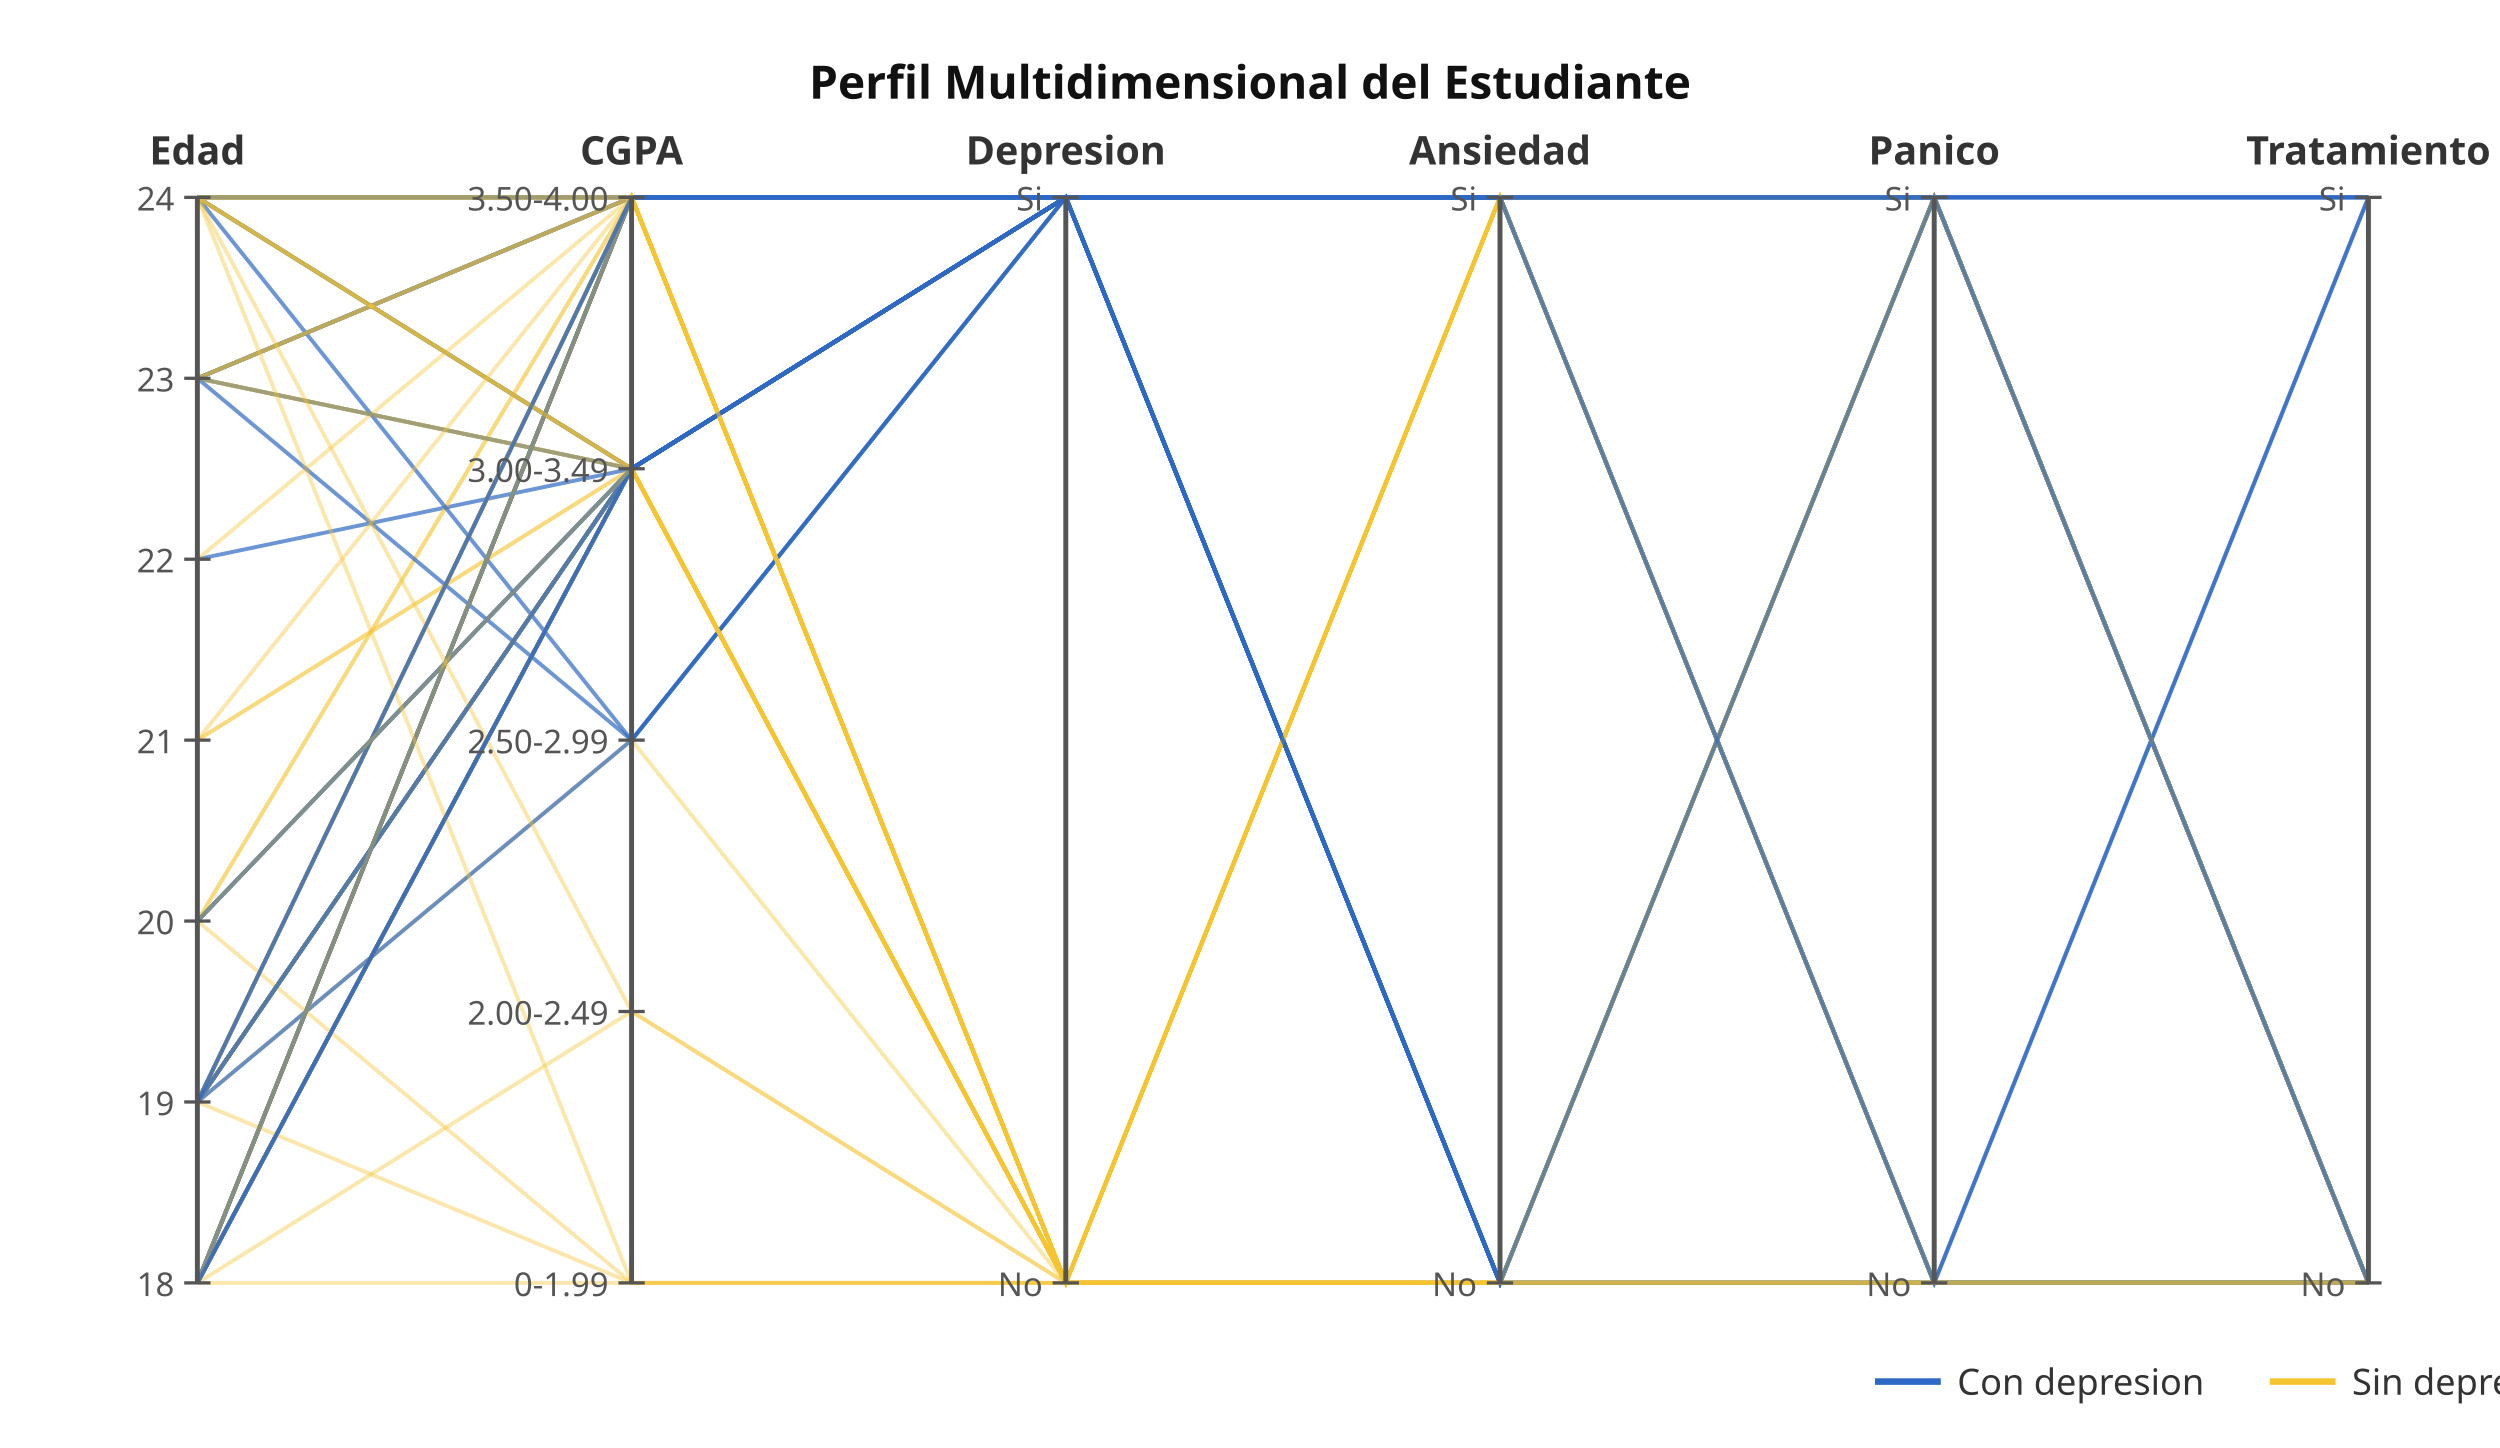
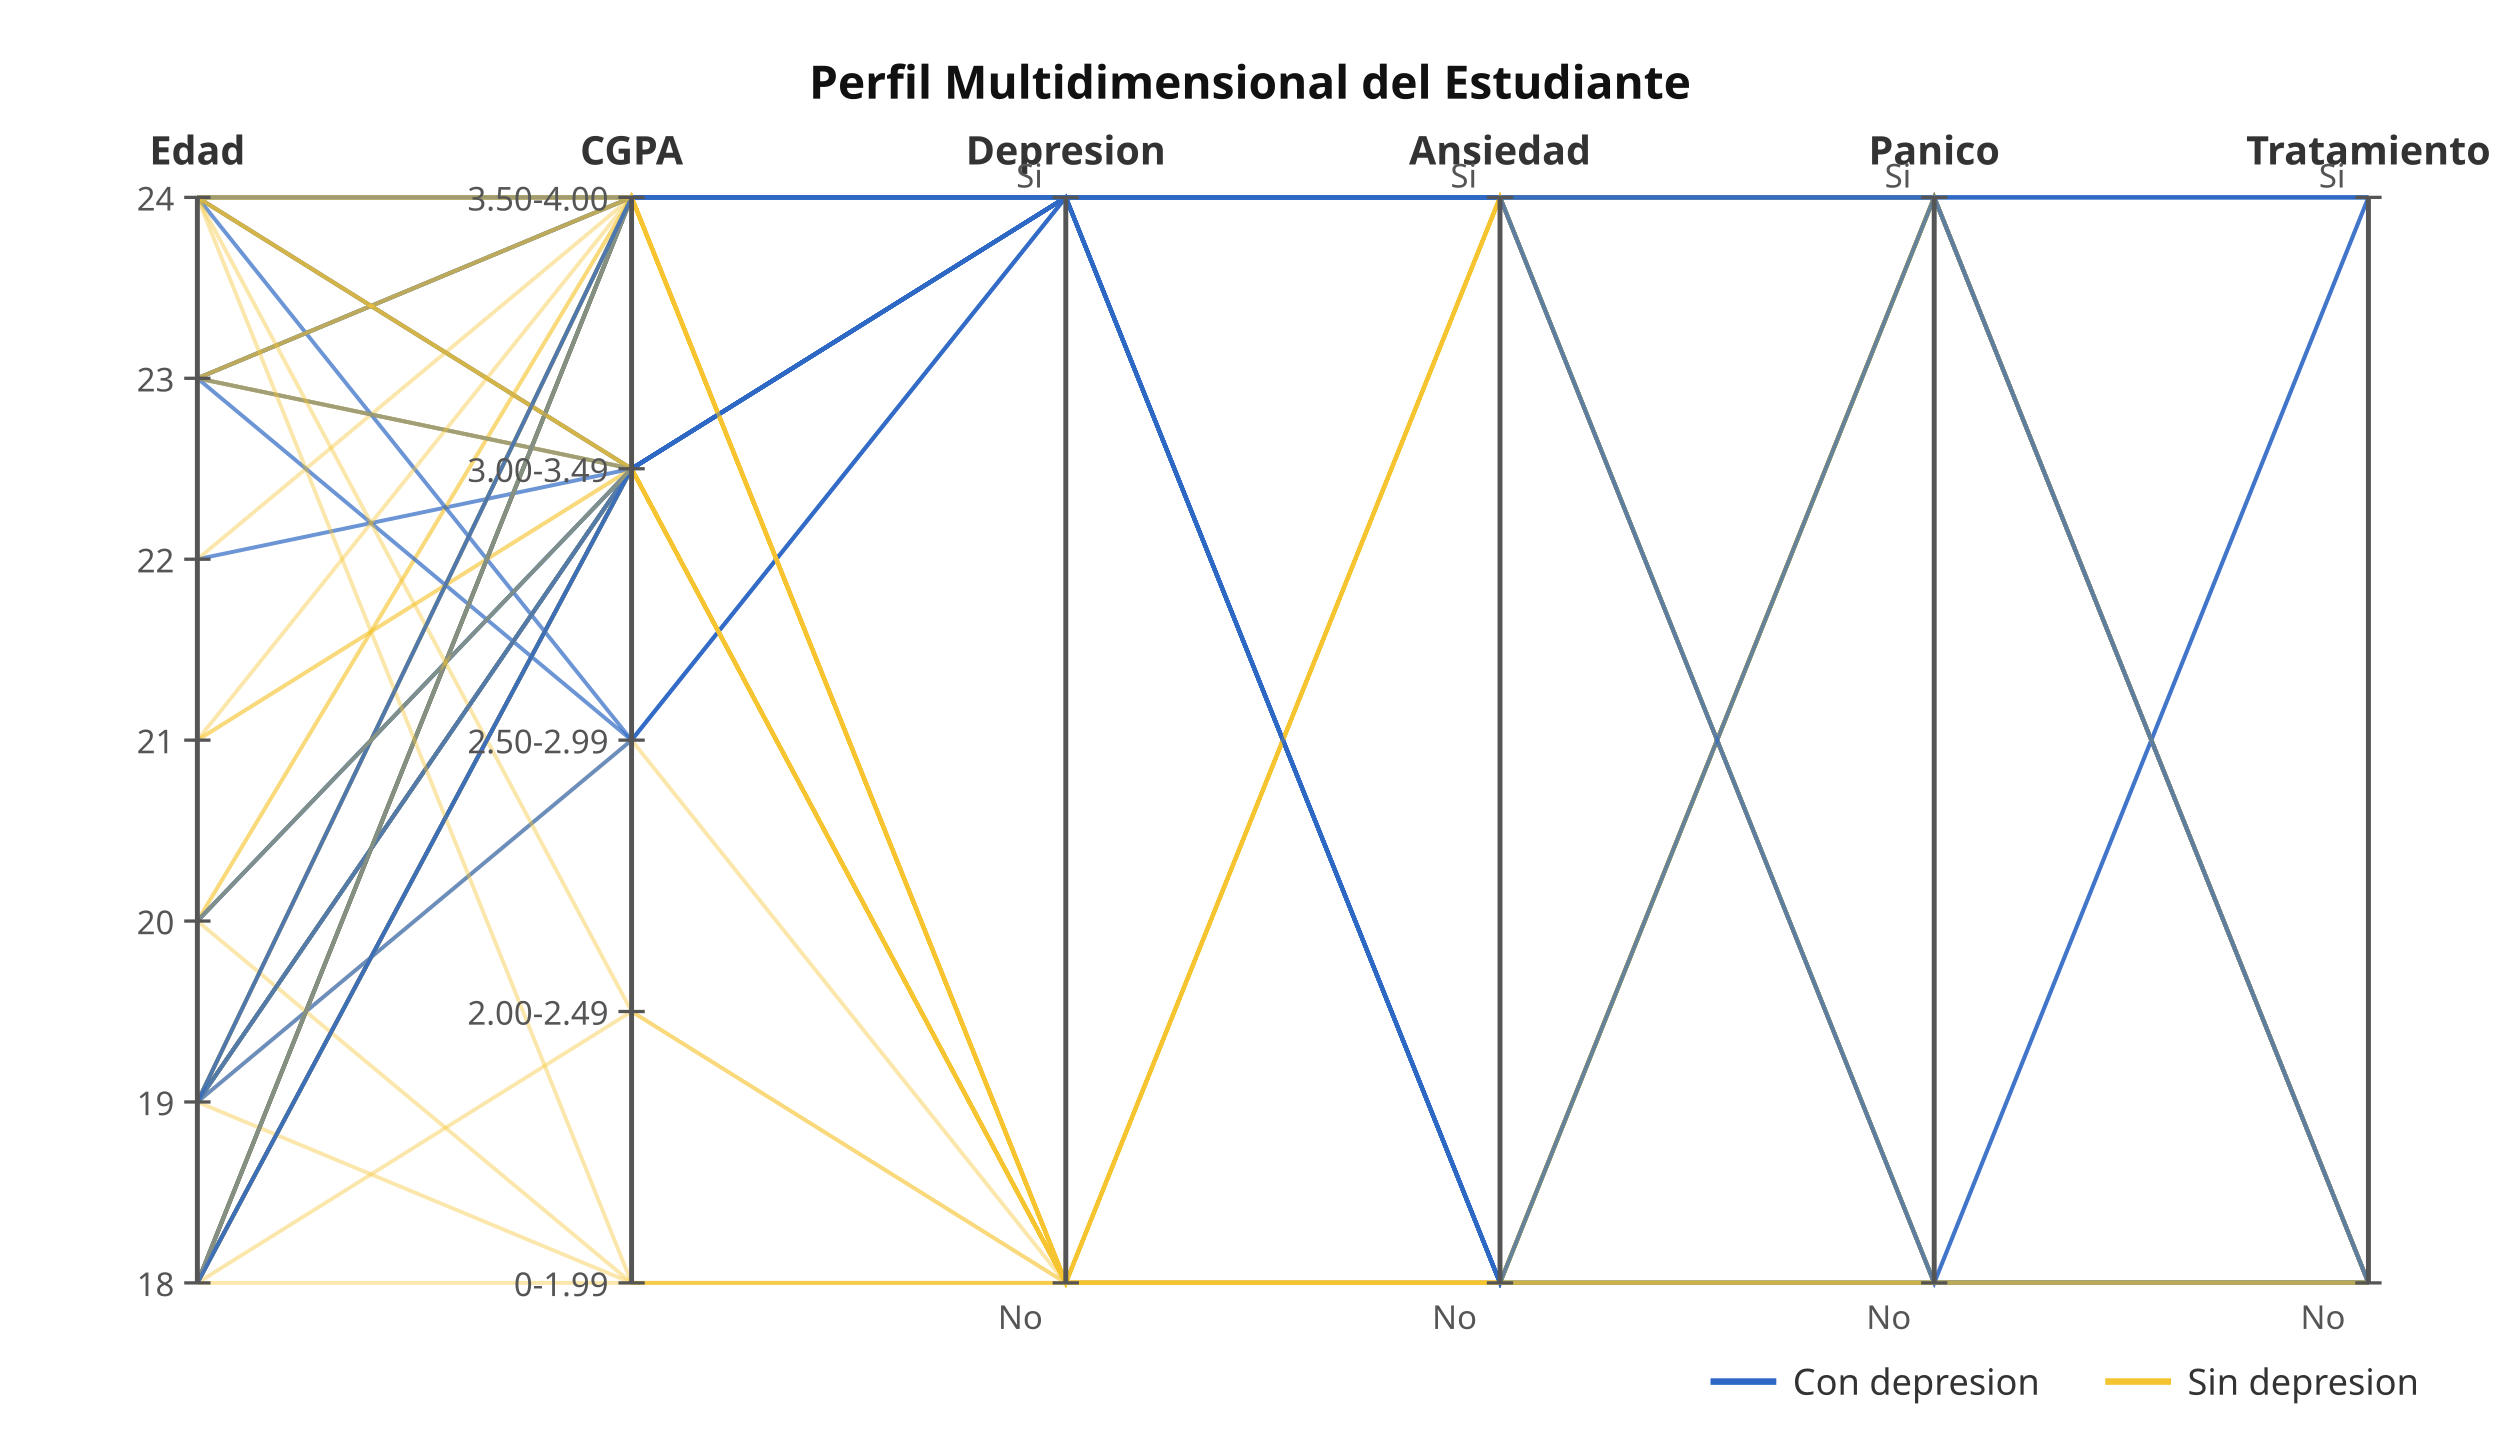
<svg xmlns="http://www.w3.org/2000/svg" width="760" height="440">
  <style>
    .title      { font-family: sans-serif; font-size: 14px; font-weight: bold; fill: #111; }
    .axis-title { font-family: sans-serif; font-size: 12px; fill: #333; font-weight: bold; }
    .tick-lbl   { font-family: sans-serif; font-size: 10px; fill: #555; }
    .legend-txt { font-family: sans-serif; font-size: 11px; fill: #333; }
  </style>
  <text class="title" x="380.0" y="30" text-anchor="middle">Perfil Multidimensional del Estudiante</text>
  <g transform="translate(60,60)">
    <polyline points="0,330.0 132.0,82.5 264.0,0.0 396.0,330.0 528.0,0.0 660.0,330.0" stroke="#2D68C4" stroke-width="1.2" fill="none" opacity="0.7" />
    <polyline points="0,165.0 132.0,82.5 264.0,330.0 396.0,0.0 528.0,330.0 660.0,330.0" stroke="#F4C430" stroke-width="1.2" fill="none" opacity="0.4" />
    <polyline points="0,275.0 132.0,82.5 264.0,0.0 396.0,0.0 528.0,0.0 660.0,330.0" stroke="#2D68C4" stroke-width="1.2" fill="none" opacity="0.7" />
    <polyline points="0,110.0 132.0,82.5 264.0,0.0 396.0,330.0 528.0,330.0 660.0,330.0" stroke="#2D68C4" stroke-width="1.2" fill="none" opacity="0.7" />
    <polyline points="0,55.0 132.0,82.5 264.0,330.0 396.0,330.0 528.0,330.0 660.0,330.0" stroke="#F4C430" stroke-width="1.2" fill="none" opacity="0.4" />
    <polyline points="0,275.0 132.0,0.0 264.0,330.0 396.0,330.0 528.0,0.0 660.0,330.0" stroke="#F4C430" stroke-width="1.2" fill="none" opacity="0.4" />
    <polyline points="0,55.0 132.0,0.0 264.0,0.0 396.0,330.0 528.0,0.0 660.0,330.0" stroke="#2D68C4" stroke-width="1.2" fill="none" opacity="0.7" />
    <polyline points="0,330.0 132.0,0.0 264.0,330.0 396.0,0.0 528.0,330.0 660.0,330.0" stroke="#F4C430" stroke-width="1.2" fill="none" opacity="0.4" />
    <polyline points="0,275.0 132.0,165.0 264.0,330.0 396.0,330.0 528.0,330.0 660.0,330.0" stroke="#F4C430" stroke-width="1.2" fill="none" opacity="0.4" />
    <polyline points="0,330.0 132.0,0.0 264.0,330.0 396.0,0.0 528.0,0.0 660.0,330.0" stroke="#F4C430" stroke-width="1.2" fill="none" opacity="0.4" />
    <polyline points="0,220.0 132.0,0.0 264.0,330.0 396.0,330.0 528.0,330.0 660.0,330.0" stroke="#F4C430" stroke-width="1.2" fill="none" opacity="0.4" />
    <polyline points="0,0.0 132.0,0.0 264.0,0.0 396.0,330.0 528.0,330.0 660.0,330.0" stroke="#2D68C4" stroke-width="1.2" fill="none" opacity="0.7" />
    <polyline points="0,330.0 132.0,82.5 264.0,0.0 396.0,330.0 528.0,330.0 660.0,330.0" stroke="#2D68C4" stroke-width="1.2" fill="none" opacity="0.7" />
    <polyline points="0,275.0 132.0,82.5 264.0,330.0 396.0,330.0 528.0,330.0 660.0,330.0" stroke="#F4C430" stroke-width="1.2" fill="none" opacity="0.4" />
    <polyline points="0,330.0 132.0,0.0 264.0,330.0 396.0,0.0 528.0,330.0 660.0,330.0" stroke="#F4C430" stroke-width="1.2" fill="none" opacity="0.4" />
    <polyline points="0,0.0 132.0,0.0 264.0,330.0 396.0,330.0 528.0,330.0 660.0,330.0" stroke="#F4C430" stroke-width="1.2" fill="none" opacity="0.4" />
    <polyline points="0,0.0 132.0,82.5 264.0,330.0 396.0,330.0 528.0,330.0 660.0,330.0" stroke="#F4C430" stroke-width="1.2" fill="none" opacity="0.4" />
    <polyline points="0,0.0 132.0,82.5 264.0,0.0 396.0,0.0 528.0,0.0 660.0,330.0" stroke="#2D68C4" stroke-width="1.2" fill="none" opacity="0.7" />
    <polyline points="0,220.0 132.0,0.0 264.0,330.0 396.0,0.0 528.0,330.0 660.0,330.0" stroke="#F4C430" stroke-width="1.2" fill="none" opacity="0.4" />
    <polyline points="0,330.0 132.0,0.0 264.0,0.0 396.0,0.0 528.0,0.0 660.0,330.0" stroke="#2D68C4" stroke-width="1.2" fill="none" opacity="0.7" />
    <polyline points="0,275.0 132.0,82.5 264.0,330.0 396.0,330.0 528.0,0.0 660.0,330.0" stroke="#F4C430" stroke-width="1.2" fill="none" opacity="0.4" />
    <polyline points="0,330.0 132.0,82.5 264.0,330.0 396.0,330.0 528.0,330.0 660.0,330.0" stroke="#F4C430" stroke-width="1.2" fill="none" opacity="0.4" />
    <polyline points="0,0.0 132.0,0.0 264.0,330.0 396.0,330.0 528.0,330.0 660.0,330.0" stroke="#F4C430" stroke-width="1.2" fill="none" opacity="0.4" />
    <polyline points="0,0.0 132.0,82.5 264.0,330.0 396.0,330.0 528.0,330.0 660.0,330.0" stroke="#F4C430" stroke-width="1.2" fill="none" opacity="0.4" />
    <polyline points="0,55.0 132.0,0.0 264.0,0.0 396.0,0.0 528.0,0.0 660.0,330.0" stroke="#2D68C4" stroke-width="1.2" fill="none" opacity="0.7" />
    <polyline points="0,330.0 132.0,0.0 264.0,330.0 396.0,330.0 528.0,330.0 660.0,330.0" stroke="#F4C430" stroke-width="1.2" fill="none" opacity="0.4" />
    <polyline points="0,275.0 132.0,0.0 264.0,330.0 396.0,330.0 528.0,330.0 660.0,330.0" stroke="#F4C430" stroke-width="1.2" fill="none" opacity="0.4" />
    <polyline points="0,330.0 132.0,82.5 264.0,0.0 396.0,0.0 528.0,330.0 660.0,330.0" stroke="#2D68C4" stroke-width="1.2" fill="none" opacity="0.7" />
    <polyline points="0,0.0 132.0,0.0 264.0,0.0 396.0,0.0 528.0,0.0 660.0,0.0" stroke="#2D68C4" stroke-width="1.2" fill="none" opacity="0.7" />
    <polyline points="0,0.0 132.0,0.0 264.0,330.0 396.0,330.0 528.0,330.0 660.0,330.0" stroke="#F4C430" stroke-width="1.2" fill="none" opacity="0.4" />
    <polyline points="0,55.0 132.0,82.5 264.0,330.0 396.0,330.0 528.0,330.0 660.0,330.0" stroke="#F4C430" stroke-width="1.2" fill="none" opacity="0.4" />
    <polyline points="0,330.0 132.0,82.5 264.0,330.0 396.0,330.0 528.0,330.0 660.0,330.0" stroke="#F4C430" stroke-width="1.2" fill="none" opacity="0.4" />
    <polyline points="0,275.0 132.0,0.0 264.0,330.0 396.0,330.0 528.0,0.0 660.0,330.0" stroke="#F4C430" stroke-width="1.2" fill="none" opacity="0.4" />
    <polyline points="0,330.0 132.0,0.0 264.0,0.0 396.0,0.0 528.0,330.0 660.0,0.0" stroke="#2D68C4" stroke-width="1.2" fill="none" opacity="0.7" />
    <polyline points="0,275.0 132.0,82.5 264.0,0.0 396.0,0.0 528.0,0.0 660.0,330.0" stroke="#2D68C4" stroke-width="1.2" fill="none" opacity="0.7" />
    <polyline points="0,330.0 132.0,247.5 264.0,330.0 396.0,330.0 528.0,330.0 660.0,330.0" stroke="#F4C430" stroke-width="1.2" fill="none" opacity="0.4" />
    <polyline points="0,330.0 132.0,82.5 264.0,0.0 396.0,0.0 528.0,330.0 660.0,330.0" stroke="#2D68C4" stroke-width="1.2" fill="none" opacity="0.7" />
    <polyline points="0,275.0 132.0,165.0 264.0,0.0 396.0,0.0 528.0,0.0 660.0,330.0" stroke="#2D68C4" stroke-width="1.2" fill="none" opacity="0.7" />
    <polyline points="0,330.0 132.0,0.0 264.0,330.0 396.0,330.0 528.0,330.0 660.0,330.0" stroke="#F4C430" stroke-width="1.2" fill="none" opacity="0.4" />
    <polyline points="0,0.0 132.0,165.0 264.0,0.0 396.0,330.0 528.0,0.0 660.0,0.0" stroke="#2D68C4" stroke-width="1.2" fill="none" opacity="0.7" />
    <polyline points="0,0.0 132.0,82.5 264.0,330.0 396.0,0.0 528.0,330.0 660.0,330.0" stroke="#F4C430" stroke-width="1.2" fill="none" opacity="0.4" />
    <polyline points="0,110.0 132.0,0.0 264.0,330.0 396.0,330.0 528.0,330.0 660.0,330.0" stroke="#F4C430" stroke-width="1.2" fill="none" opacity="0.4" />
    <polyline points="0,220.0 132.0,82.5 264.0,0.0 396.0,330.0 528.0,330.0 660.0,330.0" stroke="#2D68C4" stroke-width="1.2" fill="none" opacity="0.7" />
    <polyline points="0,220.0 132.0,330.0 264.0,330.0 396.0,330.0 528.0,330.0 660.0,330.0" stroke="#F4C430" stroke-width="1.2" fill="none" opacity="0.4" />
    <polyline points="0,55.0 132.0,0.0 264.0,330.0 396.0,330.0 528.0,0.0 660.0,330.0" stroke="#F4C430" stroke-width="1.2" fill="none" opacity="0.4" />
    <polyline points="0,330.0 132.0,0.0 264.0,330.0 396.0,0.0 528.0,0.0 660.0,330.0" stroke="#F4C430" stroke-width="1.2" fill="none" opacity="0.4" />
    <polyline points="0,275.0 132.0,0.0 264.0,330.0 396.0,0.0 528.0,330.0 660.0,330.0" stroke="#F4C430" stroke-width="1.2" fill="none" opacity="0.4" />
    <polyline points="0,330.0 132.0,0.0 264.0,330.0 396.0,330.0 528.0,330.0 660.0,330.0" stroke="#F4C430" stroke-width="1.2" fill="none" opacity="0.4" />
    <polyline points="0,0.0 132.0,82.5 264.0,0.0 396.0,330.0 528.0,330.0 660.0,330.0" stroke="#2D68C4" stroke-width="1.2" fill="none" opacity="0.7" />
    <polyline points="0,0.0 132.0,0.0 264.0,330.0 396.0,330.0 528.0,0.0 660.0,330.0" stroke="#F4C430" stroke-width="1.2" fill="none" opacity="0.4" />
    <polyline points="0,55.0 132.0,165.0 264.0,0.0 396.0,330.0 528.0,0.0 660.0,0.0" stroke="#2D68C4" stroke-width="1.2" fill="none" opacity="0.7" />
    <polyline points="0,330.0 132.0,0.0 264.0,330.0 396.0,0.0 528.0,330.0 660.0,330.0" stroke="#F4C430" stroke-width="1.2" fill="none" opacity="0.4" />
    <polyline points="0,275.0 132.0,82.5 264.0,330.0 396.0,330.0 528.0,330.0 660.0,330.0" stroke="#F4C430" stroke-width="1.2" fill="none" opacity="0.4" />
    <polyline points="0,220.0 132.0,82.5 264.0,0.0 396.0,0.0 528.0,0.0 660.0,330.0" stroke="#2D68C4" stroke-width="1.2" fill="none" opacity="0.7" />
    <polyline points="0,275.0 132.0,0.0 264.0,0.0 396.0,330.0 528.0,0.0 660.0,0.0" stroke="#2D68C4" stroke-width="1.2" fill="none" opacity="0.7" />
    <polyline points="0,165.0 132.0,82.5 264.0,330.0 396.0,330.0 528.0,330.0 660.0,330.0" stroke="#F4C430" stroke-width="1.2" fill="none" opacity="0.4" />
    <polyline points="0,55.0 132.0,0.0 264.0,330.0 396.0,330.0 528.0,330.0 660.0,330.0" stroke="#F4C430" stroke-width="1.2" fill="none" opacity="0.4" />
    <polyline points="0,220.0 132.0,82.5 264.0,0.0 396.0,0.0 528.0,330.0 660.0,330.0" stroke="#2D68C4" stroke-width="1.2" fill="none" opacity="0.7" />
    <polyline points="0,330.0 132.0,0.0 264.0,330.0 396.0,330.0 528.0,330.0 660.0,330.0" stroke="#F4C430" stroke-width="1.2" fill="none" opacity="0.4" />
    <polyline points="0,55.0 132.0,82.5 264.0,330.0 396.0,330.0 528.0,330.0 660.0,330.0" stroke="#F4C430" stroke-width="1.2" fill="none" opacity="0.4" />
    <polyline points="0,330.0 132.0,82.5 264.0,330.0 396.0,330.0 528.0,0.0 660.0,330.0" stroke="#F4C430" stroke-width="1.2" fill="none" opacity="0.4" />
    <polyline points="0,275.0 132.0,0.0 264.0,330.0 396.0,330.0 528.0,330.0 660.0,330.0" stroke="#F4C430" stroke-width="1.2" fill="none" opacity="0.4" />
    <polyline points="0,330.0 132.0,0.0 264.0,330.0 396.0,330.0 528.0,0.0 660.0,330.0" stroke="#F4C430" stroke-width="1.2" fill="none" opacity="0.4" />
    <polyline points="0,0.0 132.0,0.0 264.0,330.0 396.0,330.0 528.0,0.0 660.0,330.0" stroke="#F4C430" stroke-width="1.2" fill="none" opacity="0.4" />
    <polyline points="0,0.0 132.0,0.0 264.0,330.0 396.0,330.0 528.0,330.0 660.0,330.0" stroke="#F4C430" stroke-width="1.2" fill="none" opacity="0.4" />
    <polyline points="0,55.0 132.0,0.0 264.0,0.0 396.0,0.0 528.0,330.0 660.0,330.0" stroke="#2D68C4" stroke-width="1.2" fill="none" opacity="0.7" />
    <polyline points="0,330.0 132.0,82.5 264.0,330.0 396.0,0.0 528.0,330.0 660.0,330.0" stroke="#F4C430" stroke-width="1.2" fill="none" opacity="0.4" />
    <polyline points="0,275.0 132.0,82.5 264.0,0.0 396.0,330.0 528.0,0.0 660.0,330.0" stroke="#2D68C4" stroke-width="1.2" fill="none" opacity="0.7" />
    <polyline points="0,330.0 132.0,0.0 264.0,0.0 396.0,330.0 528.0,330.0 660.0,330.0" stroke="#2D68C4" stroke-width="1.2" fill="none" opacity="0.7" />
    <polyline points="0,0.0 132.0,82.5 264.0,330.0 396.0,0.0 528.0,330.0 660.0,330.0" stroke="#F4C430" stroke-width="1.2" fill="none" opacity="0.4" />
    <polyline points="0,0.0 132.0,82.5 264.0,330.0 396.0,330.0 528.0,330.0 660.0,330.0" stroke="#F4C430" stroke-width="1.2" fill="none" opacity="0.4" />
    <polyline points="0,330.0 132.0,0.0 264.0,330.0 396.0,330.0 528.0,0.0 660.0,330.0" stroke="#F4C430" stroke-width="1.2" fill="none" opacity="0.4" />
    <polyline points="0,275.0 132.0,82.5 264.0,0.0 396.0,330.0 528.0,330.0 660.0,330.0" stroke="#2D68C4" stroke-width="1.2" fill="none" opacity="0.7" />
    <polyline points="0,330.0 132.0,330.0 264.0,330.0 396.0,330.0 528.0,330.0 660.0,330.0" stroke="#F4C430" stroke-width="1.2" fill="none" opacity="0.4" />
    <polyline points="0,0.0 132.0,0.0 264.0,330.0 396.0,0.0 528.0,330.0 660.0,330.0" stroke="#F4C430" stroke-width="1.2" fill="none" opacity="0.4" />
    <polyline points="0,0.0 132.0,0.0 264.0,330.0 396.0,0.0 528.0,0.0 660.0,330.0" stroke="#F4C430" stroke-width="1.2" fill="none" opacity="0.4" />
    <polyline points="0,55.0 132.0,82.5 264.0,0.0 396.0,330.0 528.0,330.0 660.0,330.0" stroke="#2D68C4" stroke-width="1.2" fill="none" opacity="0.7" />
    <polyline points="0,330.0 132.0,82.5 264.0,330.0 396.0,330.0 528.0,0.0 660.0,330.0" stroke="#F4C430" stroke-width="1.2" fill="none" opacity="0.4" />
    <polyline points="0,275.0 132.0,330.0 264.0,330.0 396.0,330.0 528.0,330.0 660.0,330.0" stroke="#F4C430" stroke-width="1.2" fill="none" opacity="0.4" />
    <polyline points="0,330.0 132.0,0.0 264.0,330.0 396.0,330.0 528.0,330.0 660.0,330.0" stroke="#F4C430" stroke-width="1.2" fill="none" opacity="0.4" />
    <polyline points="0,0.0 132.0,0.0 264.0,0.0 396.0,0.0 528.0,0.0 660.0,330.0" stroke="#2D68C4" stroke-width="1.2" fill="none" opacity="0.7" />
    <polyline points="0,0.0 132.0,0.0 264.0,330.0 396.0,330.0 528.0,330.0 660.0,330.0" stroke="#F4C430" stroke-width="1.2" fill="none" opacity="0.4" />
    <polyline points="0,275.0 132.0,82.5 264.0,0.0 396.0,0.0 528.0,330.0 660.0,330.0" stroke="#2D68C4" stroke-width="1.2" fill="none" opacity="0.7" />
    <polyline points="0,275.0 132.0,82.5 264.0,330.0 396.0,330.0 528.0,330.0 660.0,330.0" stroke="#F4C430" stroke-width="1.2" fill="none" opacity="0.4" />
    <polyline points="0,55.0 132.0,82.5 264.0,330.0 396.0,330.0 528.0,330.0 660.0,330.0" stroke="#F4C430" stroke-width="1.2" fill="none" opacity="0.4" />
    <polyline points="0,330.0 132.0,0.0 264.0,0.0 396.0,0.0 528.0,330.0 660.0,0.0" stroke="#2D68C4" stroke-width="1.2" fill="none" opacity="0.7" />
    <polyline points="0,275.0 132.0,82.5 264.0,330.0 396.0,330.0 528.0,330.0 660.0,330.0" stroke="#F4C430" stroke-width="1.2" fill="none" opacity="0.4" />
    <polyline points="0,330.0 132.0,0.0 264.0,0.0 396.0,0.0 528.0,0.0 660.0,330.0" stroke="#2D68C4" stroke-width="1.2" fill="none" opacity="0.7" />
    <polyline points="0,0.0 132.0,82.5 264.0,330.0 396.0,0.0 528.0,330.0 660.0,330.0" stroke="#F4C430" stroke-width="1.2" fill="none" opacity="0.4" />
    <polyline points="0,0.0 132.0,247.5 264.0,330.0 396.0,330.0 528.0,0.0 660.0,330.0" stroke="#F4C430" stroke-width="1.2" fill="none" opacity="0.4" />
    <polyline points="0,55.0 132.0,0.0 264.0,330.0 396.0,330.0 528.0,0.0 660.0,330.0" stroke="#F4C430" stroke-width="1.2" fill="none" opacity="0.4" />
    <polyline points="0,330.0 132.0,82.5 264.0,330.0 396.0,0.0 528.0,330.0 660.0,330.0" stroke="#F4C430" stroke-width="1.2" fill="none" opacity="0.4" />
    <polyline points="0,275.0 132.0,82.5 264.0,0.0 396.0,330.0 528.0,330.0 660.0,330.0" stroke="#2D68C4" stroke-width="1.2" fill="none" opacity="0.7" />
    <polyline points="0,330.0 132.0,82.5 264.0,0.0 396.0,330.0 528.0,330.0 660.0,330.0" stroke="#2D68C4" stroke-width="1.2" fill="none" opacity="0.7" />
    <polyline points="0,0.0 132.0,330.0 264.0,330.0 396.0,330.0 528.0,0.0 660.0,330.0" stroke="#F4C430" stroke-width="1.2" fill="none" opacity="0.4" />
    <polyline points="0,330.0 132.0,0.0 264.0,330.0 396.0,330.0 528.0,330.0 660.0,330.0" stroke="#F4C430" stroke-width="1.2" fill="none" opacity="0.4" />
    <polyline points="0,165.0 132.0,0.0 264.0,330.0 396.0,0.0 528.0,330.0 660.0,330.0" stroke="#F4C430" stroke-width="1.2" fill="none" opacity="0.4" />
    <polyline points="0,330.0 132.0,82.5 264.0,0.0 396.0,0.0 528.0,330.0 660.0,330.0" stroke="#2D68C4" stroke-width="1.2" fill="none" opacity="0.7" />
    <polyline points="0,275.0 132.0,0.0 264.0,0.0 396.0,330.0 528.0,0.0 660.0,330.0" stroke="#2D68C4" stroke-width="1.2" fill="none" opacity="0.7" />
    <polyline points="0,55.0 132.0,0.0 264.0,330.0 396.0,330.0 528.0,330.0 660.0,330.0" stroke="#F4C430" stroke-width="1.2" fill="none" opacity="0.4" />
    <polyline points="0,220.0 132.0,82.5 264.0,330.0 396.0,330.0 528.0,330.0 660.0,330.0" stroke="#F4C430" stroke-width="1.2" fill="none" opacity="0.4" />
    <line x1="0" y1="0" x2="0" y2="330" stroke="#555" stroke-width="1.5" />
    <line x1="132.0" y1="0" x2="132.0" y2="330" stroke="#555" stroke-width="1.5" />
    <line x1="264.0" y1="0" x2="264.0" y2="330" stroke="#555" stroke-width="1.5" />
    <line x1="396.0" y1="0" x2="396.0" y2="330" stroke="#555" stroke-width="1.5" />
    <line x1="528.0" y1="0" x2="528.0" y2="330" stroke="#555" stroke-width="1.5" />
    <line x1="660.0" y1="0" x2="660.0" y2="330" stroke="#555" stroke-width="1.5" />
    <text class="axis-title" x="0" y="-10" text-anchor="middle">Edad</text>
    <text class="axis-title" x="132.0" y="-10" text-anchor="middle">CGPA</text>
    <text class="axis-title" x="264.0" y="-10" text-anchor="middle">Depresion</text>
    <text class="axis-title" x="396.0" y="-10" text-anchor="middle">Ansiedad</text>
    <text class="axis-title" x="528.0" y="-10" text-anchor="middle">Panico</text>
    <text class="axis-title" x="660.0" y="-10" text-anchor="middle">Tratamiento</text>
    <line x1="-4" y1="330.0" x2="4" y2="330.0" stroke="#555" />
    <text class="tick-lbl" x="-7" y="334.0" text-anchor="end">18</text>
    <line x1="-4" y1="275.0" x2="4" y2="275.0" stroke="#555" />
    <text class="tick-lbl" x="-7" y="279.0" text-anchor="end">19</text>
    <line x1="-4" y1="220.0" x2="4" y2="220.0" stroke="#555" />
    <text class="tick-lbl" x="-7" y="224.0" text-anchor="end">20</text>
    <line x1="-4" y1="165.0" x2="4" y2="165.0" stroke="#555" />
    <text class="tick-lbl" x="-7" y="169.0" text-anchor="end">21</text>
    <line x1="-4" y1="110.0" x2="4" y2="110.0" stroke="#555" />
    <text class="tick-lbl" x="-7" y="114.0" text-anchor="end">22</text>
    <line x1="-4" y1="55.0" x2="4" y2="55.0" stroke="#555" />
    <text class="tick-lbl" x="-7" y="59.0" text-anchor="end">23</text>
    <line x1="-4" y1="0.0" x2="4" y2="0.0" stroke="#555" />
    <text class="tick-lbl" x="-7" y="4.0" text-anchor="end">24</text>
    <line x1="128.0" y1="330.0" x2="136.0" y2="330.0" stroke="#555" />
    <text class="tick-lbl" x="125.0" y="334.0" text-anchor="end">0-1.99</text>
    <line x1="128.0" y1="247.5" x2="136.0" y2="247.5" stroke="#555" />
    <text class="tick-lbl" x="125.0" y="251.5" text-anchor="end">2.00-2.49</text>
    <line x1="128.0" y1="165.0" x2="136.0" y2="165.0" stroke="#555" />
    <text class="tick-lbl" x="125.0" y="169.0" text-anchor="end">2.50-2.99</text>
    <line x1="128.0" y1="82.5" x2="136.0" y2="82.5" stroke="#555" />
    <text class="tick-lbl" x="125.0" y="86.5" text-anchor="end">3.00-3.49</text>
    <line x1="128.0" y1="0.0" x2="136.0" y2="0.0" stroke="#555" />
    <text class="tick-lbl" x="125.0" y="4.0" text-anchor="end">3.50-4.00</text>
    <line x1="260.0" y1="330.0" x2="268.0" y2="330.0" stroke="#555" />
-     <text class="tick-lbl" x="257.0" y="334.0" text-anchor="end">No</text>
+     <text class="tick-lbl" x="257.0" y="344.0" text-anchor="end">No</text>
    <line x1="260.0" y1="0.0" x2="268.0" y2="0.0" stroke="#555" />
-     <text class="tick-lbl" x="257.0" y="4.0" text-anchor="end">Si</text>
+     <text class="tick-lbl" x="257.0" y="-3.0" text-anchor="end">Si</text>
    <line x1="392.0" y1="330.0" x2="400.0" y2="330.0" stroke="#555" />
-     <text class="tick-lbl" x="389.0" y="334.0" text-anchor="end">No</text>
+     <text class="tick-lbl" x="389.0" y="344.0" text-anchor="end">No</text>
    <line x1="392.0" y1="0.0" x2="400.0" y2="0.0" stroke="#555" />
-     <text class="tick-lbl" x="389.0" y="4.0" text-anchor="end">Si</text>
+     <text class="tick-lbl" x="389.0" y="-3.0" text-anchor="end">Si</text>
    <line x1="524.0" y1="330.0" x2="532.0" y2="330.0" stroke="#555" />
-     <text class="tick-lbl" x="521.0" y="334.0" text-anchor="end">No</text>
+     <text class="tick-lbl" x="521.0" y="344.0" text-anchor="end">No</text>
    <line x1="524.0" y1="0.0" x2="532.0" y2="0.0" stroke="#555" />
-     <text class="tick-lbl" x="521.0" y="4.0" text-anchor="end">Si</text>
+     <text class="tick-lbl" x="521.0" y="-3.0" text-anchor="end">Si</text>
    <line x1="656.0" y1="330.0" x2="664.0" y2="330.0" stroke="#555" />
-     <text class="tick-lbl" x="653.0" y="334.0" text-anchor="end">No</text>
+     <text class="tick-lbl" x="653.0" y="344.0" text-anchor="end">No</text>
    <line x1="656.0" y1="0.0" x2="664.0" y2="0.0" stroke="#555" />
-     <text class="tick-lbl" x="653.0" y="4.0" text-anchor="end">Si</text>
-     <line x1="510" y1="360" x2="530" y2="360" stroke="#2D68C4" stroke-width="2" />
-     <text class="legend-txt" x="535" y="364">Con depresion</text>
-     <line x1="630" y1="360" x2="650" y2="360" stroke="#F4C430" stroke-width="2" />
-     <text class="legend-txt" x="655" y="364">Sin depresion</text>
+     <text class="tick-lbl" x="653.0" y="-3.0" text-anchor="end">Si</text>
+     <line x1="460" y1="360" x2="480" y2="360" stroke="#2D68C4" stroke-width="2" />
+     <text class="legend-txt" x="485" y="364">Con depresion</text>
+     <line x1="580" y1="360" x2="600" y2="360" stroke="#F4C430" stroke-width="2" />
+     <text class="legend-txt" x="605" y="364">Sin depresion</text>
  </g>
</svg>
